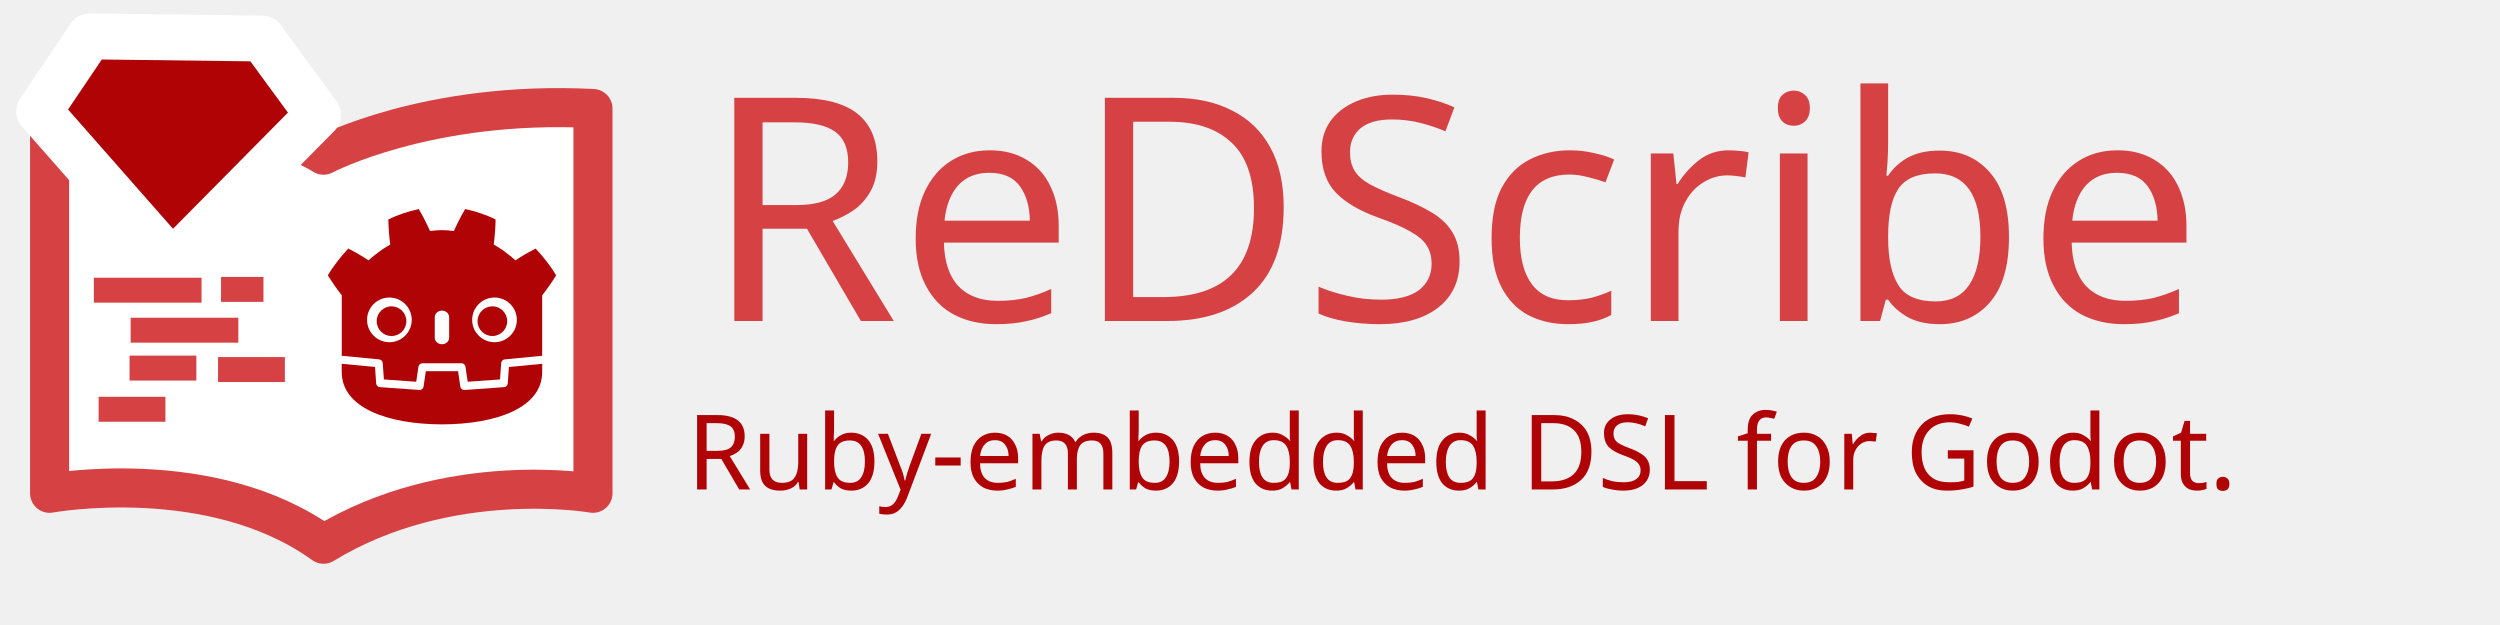
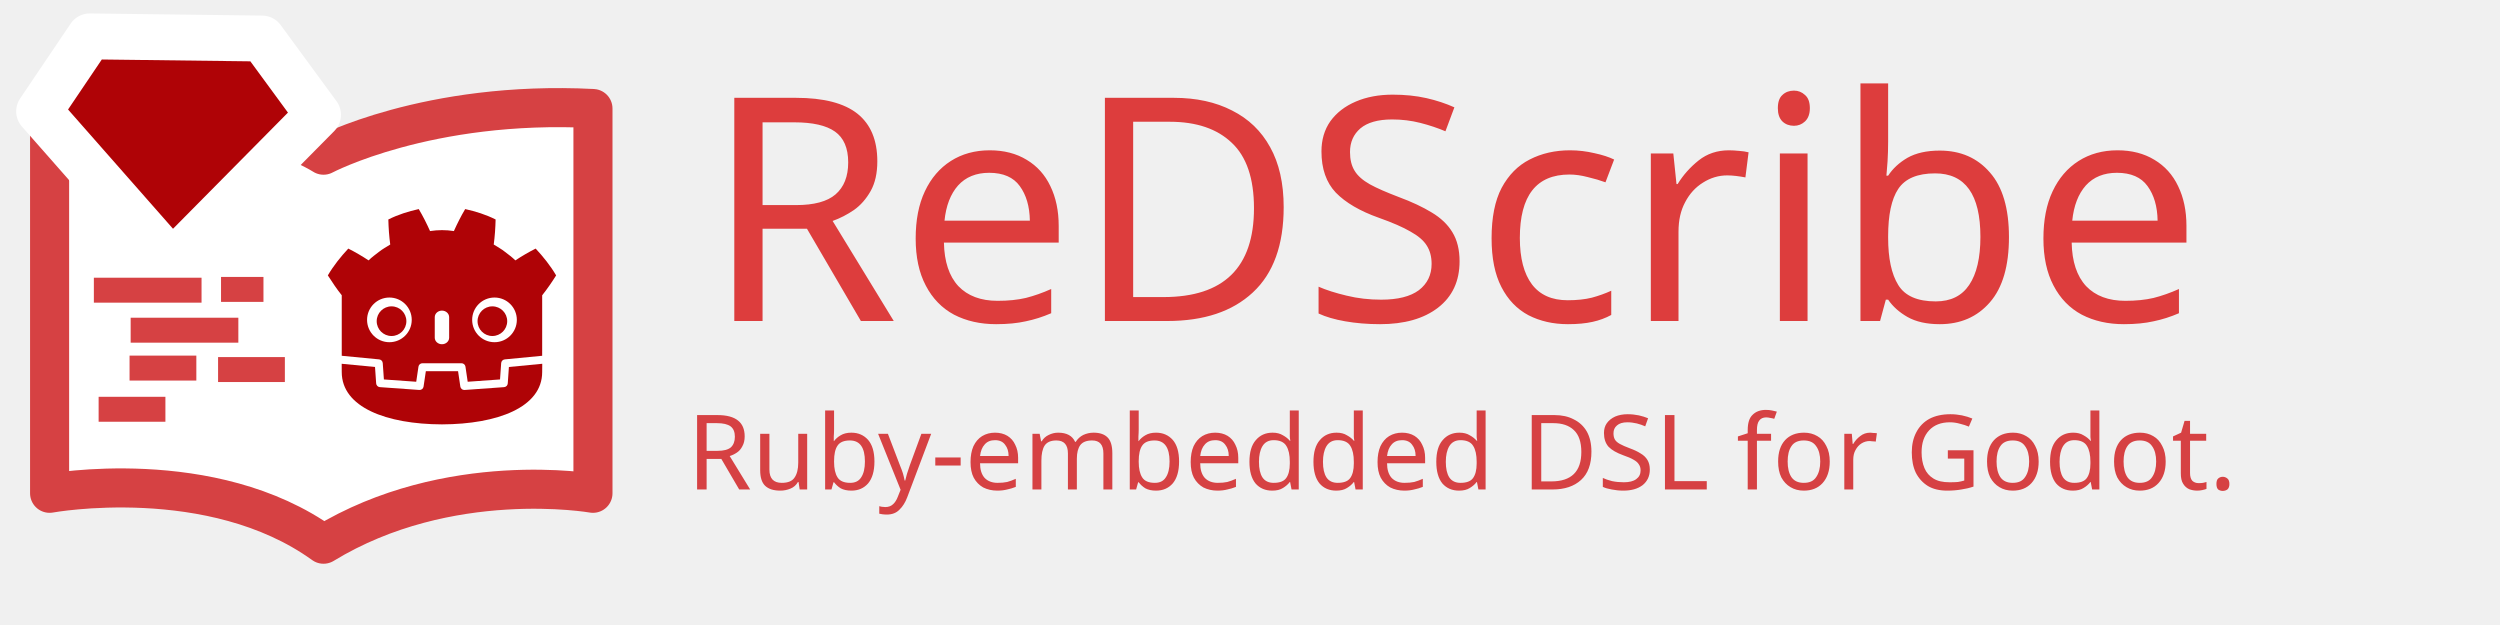
<svg xmlns="http://www.w3.org/2000/svg" width="512" height="128" viewBox="0 0 135.467 33.867" version="1.1" id="svg1" xml:space="preserve">
  <defs id="defs1" />
  <g id="layer1">
-     <text xml:space="preserve" style="font-size:16.933px;font-family:'Leelawadee UI';-inkscape-font-specification:'Leelawadee UI, Normal';text-align:start;writing-mode:lr-tb;direction:ltr;text-anchor:start;fill:#d64143;stroke-width:2.117;stroke-linejoin:round;fill-opacity:1" x="38.148" y="17.393" id="text1">
-       <tspan id="tspan1" style="font-style:normal;font-variant:normal;font-weight:normal;font-stretch:normal;font-size:16.933px;font-family:Menlo;-inkscape-font-specification:'Menlo, Normal';font-variant-ligatures:normal;font-variant-caps:normal;font-variant-numeric:normal;font-variant-east-asian:normal;stroke-width:2.117;fill:#d64143;fill-opacity:1" x="38.148" y="17.393">ReDScribe</tspan>
+     <text xml:space="preserve" style="font-size:16.933px;font-family:'Leelawadee UI';-inkscape-font-specification:'Leelawadee UI, Normal';text-align:start;writing-mode:lr-tb;direction:ltr;text-anchor:start;fill:#dd3d3d;stroke-width:2.117;stroke-linejoin:round;fill-opacity:1" x="38.148" y="17.393" id="text1">
+       <tspan id="tspan1" style="font-style:normal;font-variant:normal;font-weight:normal;font-stretch:normal;font-size:16.933px;font-family:Menlo;-inkscape-font-specification:'Menlo, Normal';font-variant-ligatures:normal;font-variant-caps:normal;font-variant-numeric:normal;font-variant-east-asian:normal;stroke-width:2.117;fill:#dd3d3d;fill-opacity:1" x="38.148" y="17.393">ReDScribe</tspan>
    </text>
-     <text xml:space="preserve" style="font-size:5.644px;font-family:'Leelawadee UI';-inkscape-font-specification:'Leelawadee UI, Normal';text-align:start;writing-mode:lr-tb;direction:ltr;text-anchor:start;fill:#af0306;stroke-width:2.117;stroke-linejoin:round;fill-opacity:1" x="37.228" y="26.521" id="text1-8">
-       <tspan id="tspan1-8" style="font-style:normal;font-variant:normal;font-weight:normal;font-stretch:normal;font-size:5.644px;font-family:Menlo;-inkscape-font-specification:'Menlo, Normal';font-variant-ligatures:normal;font-variant-caps:normal;font-variant-numeric:normal;font-variant-east-asian:normal;fill:#af0306;stroke-width:2.117;fill-opacity:1" x="37.228" y="26.521">Ruby-embedded DSL for Godot.</tspan>
+     <text xml:space="preserve" style="font-size:5.644px;font-family:'Leelawadee UI';-inkscape-font-specification:'Leelawadee UI, Normal';text-align:start;writing-mode:lr-tb;direction:ltr;text-anchor:start;fill:#d64143;stroke-width:2.117;stroke-linejoin:round;fill-opacity:1" x="37.228" y="26.521" id="text1-8">
+       <tspan id="tspan1-8" style="font-style:normal;font-variant:normal;font-weight:normal;font-stretch:normal;font-size:5.644px;font-family:Menlo;-inkscape-font-specification:'Menlo, Normal';font-variant-ligatures:normal;font-variant-caps:normal;font-variant-numeric:normal;font-variant-east-asian:normal;fill:#d64143;stroke-width:2.117;fill-opacity:1" x="37.228" y="26.521">Ruby-embedded DSL for Godot.</tspan>
    </text>
    <g id="g4" transform="translate(6.431102,-29.96309)" style="display:inline">
      <path id="rect1" style="fill:#ffffff;stroke:#d64143;stroke-width:2.117;stroke-linejoin:round;stroke-dasharray:none;stroke-opacity:1" d="m -3.744,35.843 c 9.934,-0.69 14.843,2.529 14.843,2.529 0,0 5.635,-2.989 14.6,-2.529 v 20.85 c 0,0 -7.816,-1.379 -14.6,2.759 -6.057,-4.368 -14.843,-2.759 -14.843,-2.759 z" />
      <g id="g2-8" transform="translate(-6.075463,29.95043)">
        <path d="m 29.022,19.292 c 0,0 -0.018,-0.111 -0.029,-0.11 l -2.008,0.194 c -0.16,0.015 -0.284,0.143 -0.295,0.303 l -0.055,0.791 -1.553,0.111 -0.106,-0.717 c -0.024,-0.159 -0.163,-0.28 -0.324,-0.28 h -2.119 c -0.161,0 -0.3,0.12 -0.324,0.28 l -0.106,0.717 -1.553,-0.111 -0.055,-0.791 c -0.011,-0.16 -0.135,-0.288 -0.295,-0.303 L 18.191,19.182 c -0.01,-9.99e-4 -0.018,0.11 -0.028,0.11 l -0.003,0.435 1.701,0.274 0.056,0.798 c 0.011,0.161 0.142,0.292 0.303,0.304 l 2.139,0.153 c 0.008,5.55e-4 0.016,8.88e-4 0.024,8.88e-4 0.161,0 0.3,-0.12 0.323,-0.28 l 0.109,-0.737 h 1.554 l 0.109,0.737 c 0.023,0.159 0.163,0.28 0.324,0.28 0.008,0 0.016,-2.78e-4 0.023,-8.33e-4 l 2.14,-0.153 c 0.162,-0.012 0.292,-0.142 0.303,-0.304 l 0.056,-0.798 1.701,-0.276 z" fill="#ffffff" id="path3" style="stroke-width:0.551" />
        <path d="m 18.162,16.015 v 2.637 0.335 0.305 c 0.006,5.9e-5 0.012,2.78e-4 0.018,8.33e-4 l 2.009,0.194 c 0.105,0.01 0.188,0.095 0.195,0.2 l 0.062,0.887 1.752,0.125 0.121,-0.818 c 0.016,-0.106 0.107,-0.185 0.214,-0.185 h 2.119 c 0.107,0 0.198,0.079 0.214,0.185 l 0.121,0.818 1.752,-0.125 0.062,-0.887 c 0.007,-0.105 0.09,-0.19 0.195,-0.2 l 2.008,-0.194 c 0.006,-5.55e-4 0.012,-7.77e-4 0.018,-8.33e-4 V 19.03 l 8.39e-4,-2.78e-4 v -3.015 c 0.283,-0.356 0.551,-0.749 0.756,-1.079 -0.314,-0.534 -0.698,-1.011 -1.109,-1.453 -0.381,0.192 -0.751,0.409 -1.1,0.64 -0.175,-0.174 -0.372,-0.316 -0.565,-0.465 -0.19,-0.153 -0.404,-0.265 -0.607,-0.395 0.06,-0.45 0.09,-0.894 0.102,-1.357 -0.524,-0.264 -1.083,-0.439 -1.649,-0.564 -0.226,0.379 -0.432,0.79 -0.612,1.192 -0.213,-0.036 -0.427,-0.049 -0.642,-0.051 v -3.33e-4 c -0.002,0 -0.003,3.33e-4 -0.004,3.33e-4 -0.001,0 -0.003,-3.33e-4 -0.004,-3.33e-4 v 3.33e-4 c -0.215,0.003 -0.429,0.016 -0.642,0.051 -0.18,-0.402 -0.386,-0.813 -0.612,-1.192 -0.565,0.126 -1.124,0.301 -1.648,0.564 0.012,0.463 0.042,0.906 0.103,1.357 -0.204,0.13 -0.417,0.242 -0.608,0.395 -0.193,0.149 -0.39,0.291 -0.565,0.465 -0.349,-0.231 -0.719,-0.448 -1.1,-0.64 -0.411,0.442 -0.795,0.919 -1.108,1.453 0.247,0.387 0.511,0.776 0.756,1.079 z" fill="#478cbf" id="path4" style="fill:#af0306;fill-opacity:1;stroke-width:0.551" />
        <path d="m 27.22,19.899 -0.062,0.891 c -0.007,0.107 -0.093,0.193 -0.2,0.201 l -2.14,0.153 c -0.005,3.88e-4 -0.01,5.55e-4 -0.016,5.55e-4 -0.106,0 -0.198,-0.078 -0.214,-0.185 l -0.123,-0.832 h -1.746 l -0.123,0.832 c -0.016,0.112 -0.117,0.193 -0.229,0.184 l -2.14,-0.153 c -0.107,-0.008 -0.193,-0.093 -0.2,-0.201 l -0.062,-0.891 -1.806,-0.174 c 8.33e-4,0.194 0.003,0.407 0.003,0.449 0,1.908 2.42,2.825 5.427,2.835 h 0.004 0.004 c 3.007,-0.011 5.426,-0.927 5.426,-2.835 0,-0.043 0.003,-0.255 0.004,-0.449 z" fill="#478cbf" id="path5" style="fill:#af0306;fill-opacity:1;stroke-width:0.551" />
        <path d="m 21.955,17.345 c 0,0.669 -0.542,1.211 -1.211,1.211 -0.668,0 -1.21,-0.542 -1.21,-1.211 0,-0.668 0.542,-1.21 1.21,-1.21 0.669,0 1.211,0.542 1.211,1.21" fill="#ffffff" id="path6" style="stroke-width:0.551" />
        <path d="m 21.664,17.417 c 0,0.444 -0.36,0.803 -0.804,0.803 -0.444,0 -0.804,-0.36 -0.804,-0.803 0,-0.444 0.36,-0.804 0.804,-0.804 0.444,0 0.804,0.36 0.804,0.804" fill="#414042" id="path7" style="fill:#af0306;fill-opacity:1;stroke-width:0.551" />
        <path d="m 23.592,18.666 c -0.215,0 -0.39,-0.159 -0.39,-0.354 v -1.114 c 0,-0.195 0.174,-0.354 0.39,-0.354 0.215,0 0.39,0.159 0.39,0.354 v 1.114 c 0,0.196 -0.175,0.354 -0.39,0.354" fill="#ffffff" id="path8" style="stroke-width:0.551" />
        <path d="m 25.229,17.345 c 0,0.669 0.542,1.211 1.211,1.211 0.668,0 1.21,-0.542 1.21,-1.211 0,-0.668 -0.542,-1.21 -1.21,-1.21 -0.669,0 -1.211,0.542 -1.211,1.21" fill="#ffffff" id="path9" style="stroke-width:0.551" />
        <path d="m 25.521,17.417 c 0,0.444 0.359,0.803 0.803,0.803 0.444,0 0.804,-0.36 0.804,-0.803 0,-0.444 -0.359,-0.804 -0.804,-0.804 -0.444,0 -0.803,0.36 -0.803,0.804" fill="#414042" id="path10" style="fill:#af0306;fill-opacity:1;stroke-width:0.551" />
      </g>
      <path id="path2" style="fill:#af0306;fill-opacity:1;stroke:#ffffff;stroke-width:2.487;stroke-linejoin:round;stroke-dasharray:none" d="m 10.802,36.185 -7.912,7.996 -7.202,-8.184 2.742,-4.062 9.341,0.116 z" />
      <g id="g3-2" transform="translate(-6.075463,29.95043)">
        <rect style="fill:#d64143;fill-opacity:1;stroke:none;stroke-width:0.76;stroke-linejoin:round;stroke-dasharray:none;stroke-opacity:1" id="rect13-6-3-6" width="3.619" height="1.352" x="11.461" y="19.362" />
        <rect style="fill:#d64143;fill-opacity:1;stroke:none;stroke-width:0.965;stroke-linejoin:round;stroke-dasharray:none;stroke-opacity:1" id="rect13" width="5.835" height="1.352" x="4.73" y="15.061" />
        <rect style="fill:#d64143;fill-opacity:1;stroke:none;stroke-width:0.965;stroke-linejoin:round;stroke-dasharray:none;stroke-opacity:1" id="rect13-6" width="5.835" height="1.352" x="6.724" y="17.229" />
        <rect style="fill:#d64143;fill-opacity:1;stroke:none;stroke-width:0.76;stroke-linejoin:round;stroke-dasharray:none;stroke-opacity:1" id="rect13-6-3" width="3.619" height="1.352" x="6.664" y="19.282" />
        <rect style="fill:#d64143;fill-opacity:1;stroke:none;stroke-width:0.76;stroke-linejoin:round;stroke-dasharray:none;stroke-opacity:1" id="rect13-6-3-6-6" width="3.619" height="1.352" x="4.988" y="21.514" />
        <rect style="fill:#d64143;fill-opacity:1;stroke:none;stroke-width:0.606;stroke-linejoin:round;stroke-dasharray:none;stroke-opacity:1" id="rect13-1" width="2.299" height="1.352" x="11.621" y="15.019" />
      </g>
    </g>
  </g>
</svg>
